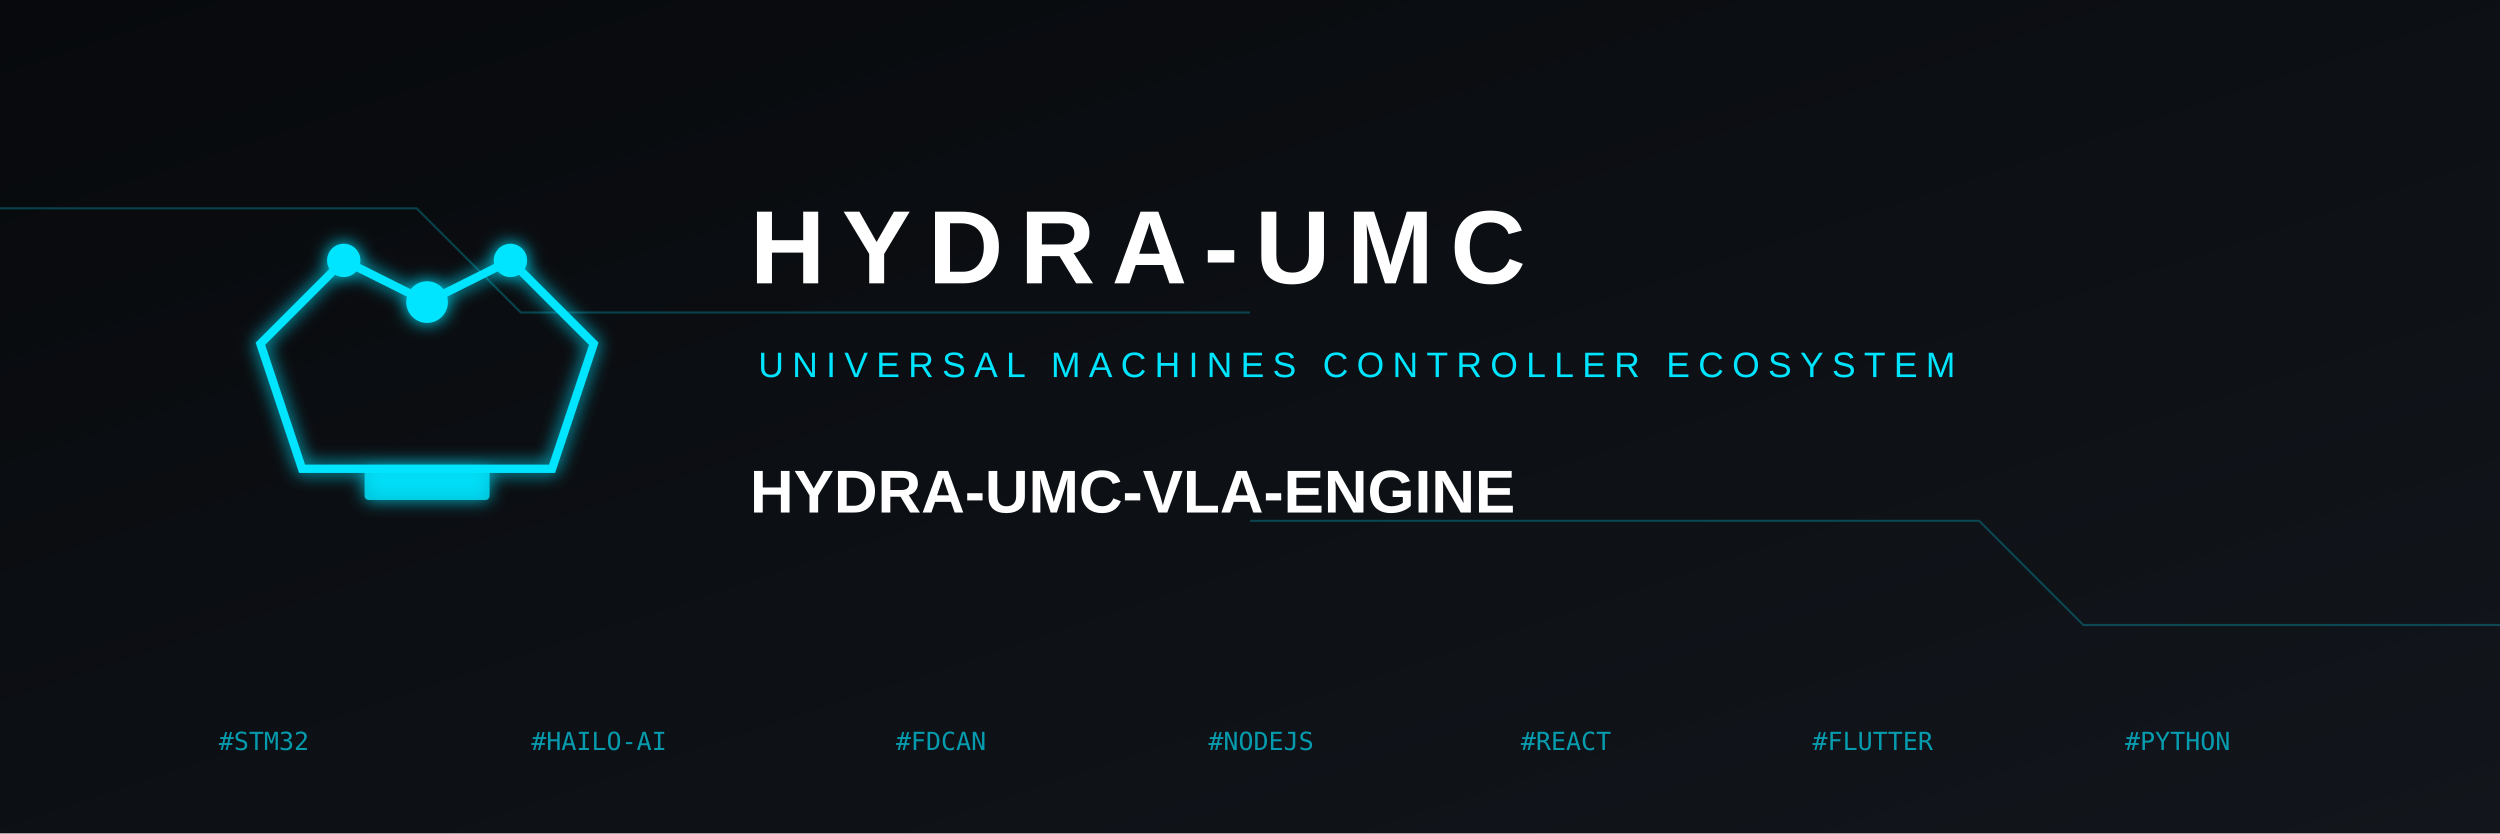
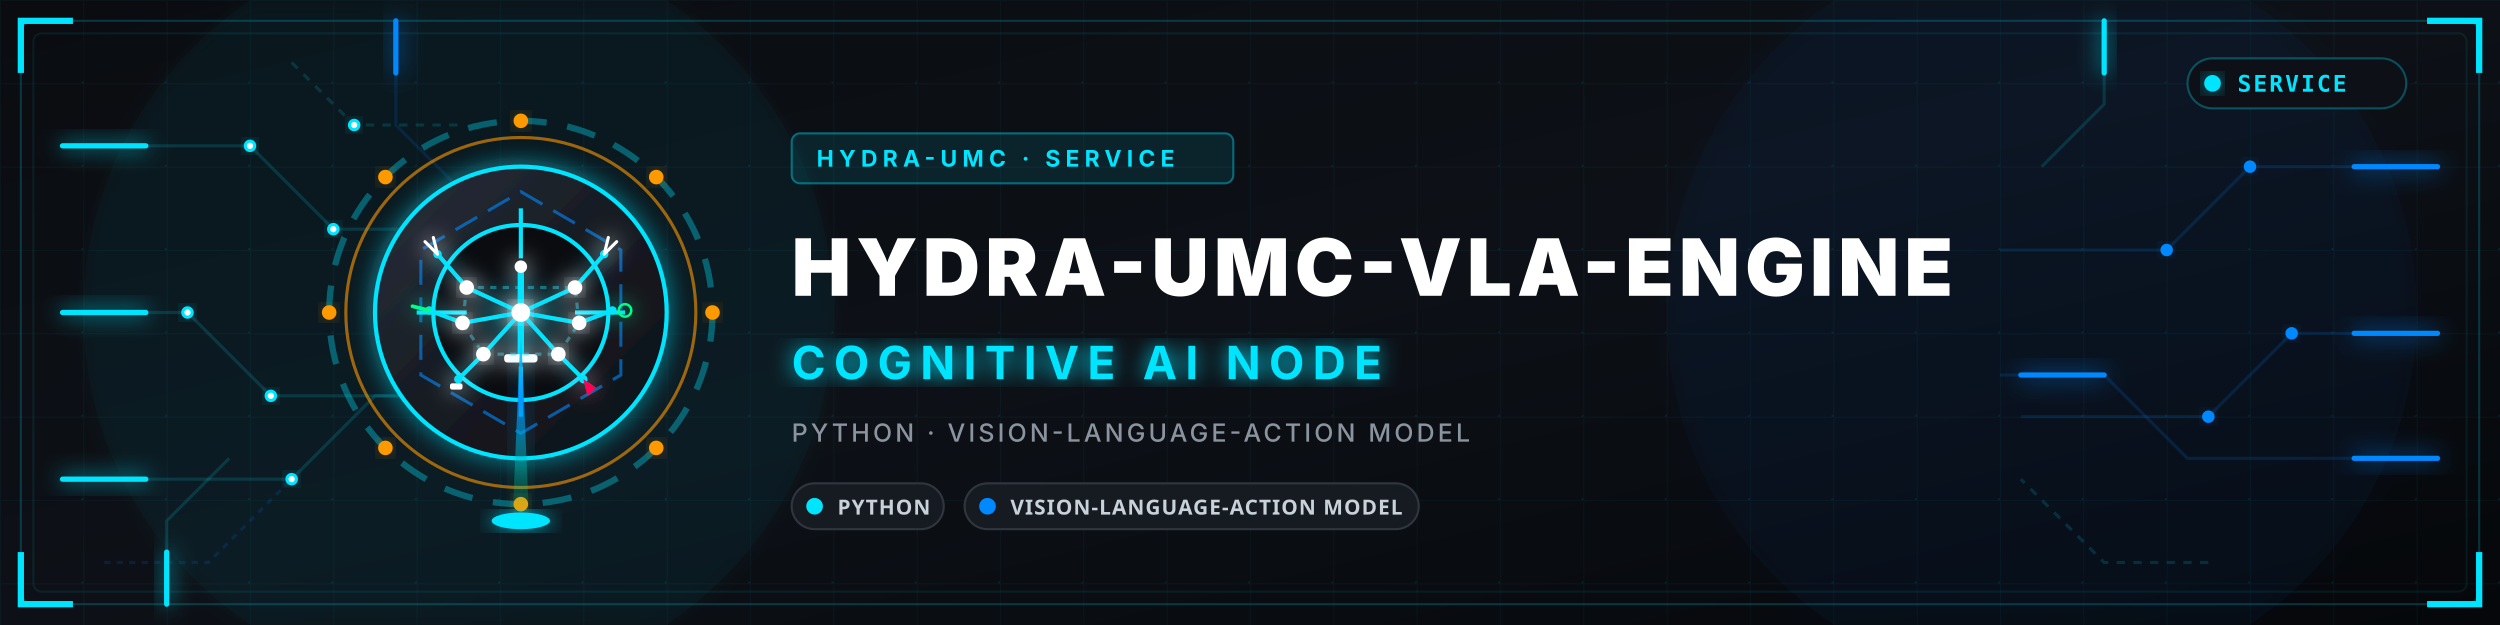
- <svg xmlns="http://www.w3.org/2000/svg" viewBox="0 0 1200 400" role="img" aria-labelledby="title desc">
+ <svg xmlns="http://www.w3.org/2000/svg" viewBox="0 0 1200 300" width="100%" height="100%">
  <defs>
-     <linearGradient id="bg" x1="0%" y1="0%" x2="100%" y2="100%">
-       <stop stop-color="#07090C" />
-       <stop offset="1" stop-color="#12161C" />
-     </linearGradient>
-     <filter id="g">
-       <feGaussianBlur stdDeviation="4" result="b" />
+     <linearGradient id="bgGlow" x1="0%" y1="0%" x2="100%" y2="100%">
+       <stop offset="0%" stop-color="#0A0C10" />
+       <stop offset="50%" stop-color="#0D1117" />
+       <stop offset="100%" stop-color="#05070A" />
+     </linearGradient>
+     <linearGradient id="cyanGlow" x1="0%" y1="0%" x2="100%" y2="0%">
+       <stop offset="0%" stop-color="#00E5FF" stop-opacity="0.8" />
+       <stop offset="100%" stop-color="#0088FF" stop-opacity="0.9" />
+     </linearGradient>
+     <linearGradient id="hydraCyanGlow" x1="0%" y1="0%" x2="100%" y2="100%">
+       <stop offset="0%" stop-color="#00F0FF" />
+       <stop offset="100%" stop-color="#0077FF" />
+     </linearGradient>
+     <linearGradient id="laserBeam" x1="0%" y1="0%" x2="0%" y2="100%">
+       <stop offset="0%" stop-color="#00E5FF" stop-opacity="1" />
+       <stop offset="40%" stop-color="#0088FF" stop-opacity="0.8" />
+       <stop offset="100%" stop-color="#00FF88" stop-opacity="0" />
+     </linearGradient>
+     <linearGradient id="metalGradient" x1="0%" y1="0%" x2="100%" y2="100%">
+       <stop offset="0%" stop-color="#2A303C" />
+       <stop offset="50%" stop-color="#161B22" />
+       <stop offset="100%" stop-color="#0D1117" />
+     </linearGradient>
+     <filter id="glowCyan" x="-20%" y="-20%" width="140%" height="140%">
+       <feGaussianBlur stdDeviation="5" result="blur" />
      <feMerge>
-         <feMergeNode in="b" />
+         <feMergeNode in="blur" />
        <feMergeNode in="SourceGraphic" />
      </feMerge>
    </filter>
+     <filter id="glowBlue" x="-20%" y="-20%" width="140%" height="140%">
+       <feGaussianBlur stdDeviation="6" result="blur" />
+       <feMerge>
+         <feMergeNode in="blur" />
+         <feMergeNode in="SourceGraphic" />
+       </feMerge>
+     </filter>
+     <filter id="glowBeam" x="-30%" y="-30%" width="160%" height="160%">
+       <feGaussianBlur stdDeviation="8" result="blur" />
+       <feMerge>
+         <feMergeNode in="blur" />
+         <feMergeNode in="SourceGraphic" />
+       </feMerge>
+     </filter>
+     <pattern id="cyberGrid" width="40" height="40" patternUnits="userSpaceOnUse">
+       <path d="M 40 0 L 0 0 0 40" fill="none" stroke="#00E5FF" stroke-opacity="0.04" stroke-width="1" />
+       <circle cx="40" cy="40" r="1" fill="#00E5FF" fill-opacity="0.1" />
+     </pattern>
+     <g id="pcbNode">
+       <circle cx="0" cy="0" r="3" fill="#00E5FF" filter="url(#glowCyan)" />
+       <circle cx="0" cy="0" r="1.5" fill="#FFFFFF" />
+     </g>
  </defs>
-   <rect width="1200" height="400" fill="url(#bg)" />
-   <g fill="none" stroke="#00E5FF" stroke-width="1" opacity=".25">
-     <path d="M0 100H200L250 150H600" />
-     <path d="M1200 300H1000L950 250H600" />
-   </g>
-   <g transform="translate(205 185)" filter="url(#g)">
-     <path d="M-60,40 -80,-20 -40,-60 0,-40 40,-60 80,-20 60,40Z" fill="none" stroke="#00E5FF" stroke-width="4" />
-     <circle cy="-40" r="10" fill="#00E5FF" />
-     <circle cx="-40" cy="-60" r="8" fill="#00E5FF" />
-     <circle cx="40" cy="-60" r="8" fill="#00E5FF" />
-     <rect x="-30" y="40" width="60" height="15" rx="2" fill="#00E5FF" opacity=".8" />
-   </g>
-   <text x="360" y="136" font-family="Arial,sans-serif" font-size="50" font-weight="bold" fill="#FFF" letter-spacing="8">HYDRA-UMC</text>
-   <text x="364" y="181" font-family="Arial,sans-serif" font-size="17" fill="#00E5FF" letter-spacing="4">UNIVERSAL MACHINES CONTROLLER ECOSYSTEM</text>
-   <text x="360" y="246" font-family="Arial,sans-serif" font-size="29" font-weight="bold" fill="#FFF">HYDRA-UMC-VLA-ENGINE</text>
-   <g font-family="monospace" font-size="12" fill="#00E5FF" opacity=".65">
-     <text x="105" y="360">#STM32</text>
-     <text x="255" y="360">#HAILO-AI</text>
-     <text x="430" y="360">#FDCAN</text>
-     <text x="580" y="360">#NODEJS</text>
-     <text x="730" y="360">#REACT</text>
-     <text x="870" y="360">#FLUTTER</text>
-     <text x="1020" y="360">#PYTHON</text>
+   <rect width="1200" height="300" fill="url(#bgGlow)" />
+   <rect width="1200" height="300" fill="url(#cyberGrid)" />
+   <circle cx="220" cy="150" r="180" fill="#00E5FF" fill-opacity="0.03" filter="url(#glowCyan)">
+     <animate attributeName="fill-opacity" values="0.02;0.05;0.02" dur="6s" repeatCount="indefinite" />
+   </circle>
+   <circle cx="980" cy="150" r="180" fill="#0077FF" fill-opacity="0.03" filter="url(#glowBlue)">
+     <animate attributeName="fill-opacity" values="0.02;0.05;0.02" dur="6s" repeatCount="indefinite" />
+   </circle>
+   <rect x="10" y="10" width="1180" height="280" fill="none" stroke="#00E5FF" stroke-opacity="0.2" stroke-width="1" rx="6" />
+   <rect x="16" y="16" width="1168" height="268" fill="none" stroke="#00E5FF" stroke-opacity="0.08" stroke-width="1" rx="4" />
+   <path d="M 10 35 L 10 10 L 35 10" fill="none" stroke="#00E5FF" stroke-width="3">
+     <animate attributeName="stroke-opacity" values="0.6;1;0.6" dur="3s" repeatCount="indefinite" />
+   </path>
+   <path d="M 1190 35 L 1190 10 L 1165 10" fill="none" stroke="#00E5FF" stroke-width="3">
+     <animate attributeName="stroke-opacity" values="0.6;1;0.6" dur="3s" repeatCount="indefinite" />
+   </path>
+   <path d="M 10 265 L 10 290 L 35 290" fill="none" stroke="#00E5FF" stroke-width="3">
+     <animate attributeName="stroke-opacity" values="0.6;1;0.6" dur="3s" repeatCount="indefinite" />
+   </path>
+   <path d="M 1190 265 L 1190 290 L 1165 290" fill="none" stroke="#00E5FF" stroke-width="3">
+     <animate attributeName="stroke-opacity" values="0.6;1;0.6" dur="3s" repeatCount="indefinite" />
+   </path>
+   <g stroke="#00E5FF" stroke-opacity="0.15" stroke-width="1.5" fill="none">
+     <path d="M 30 70 L 120 70 L 160 110 L 240 110" />
+     <path d="M 30 150 L 90 150 L 130 190 L 220 190" />
+     <path d="M 30 230 L 140 230 L 180 190 L 210 190" />
+     <path d="M 80 290 L 80 250 L 110 220" />
+     <path d="M 190 10 L 190 60 L 220 90" stroke="#0077FF" stroke-opacity="0.15" />
+     <path d="M 140 30 L 170 60 L 220 60" stroke-dasharray="4,4" />
+     <path d="M 50 270 L 100 270 L 140 230" stroke="#0077FF" stroke-opacity="0.15" stroke-dasharray="3,3" />
+   </g>
+   <g fill="none" stroke-linecap="round" stroke-linejoin="round">
+     <path d="M 30 70 L 120 70 L 160 110 L 240 110" stroke="#00E5FF" stroke-width="2.5" stroke-dasharray="40, 240" filter="url(#glowCyan)">
+       <animate attributeName="stroke-dashoffset" values="280;0" dur="3s" repeatCount="indefinite" />
+     </path>
+     <path d="M 30 150 L 90 150 L 130 190 L 220 190" stroke="#00E5FF" stroke-width="2.5" stroke-dasharray="40, 220" filter="url(#glowCyan)">
+       <animate attributeName="stroke-dashoffset" values="260;0" dur="3.5s" repeatCount="indefinite" />
+     </path>
+     <path d="M 30 230 L 140 230 L 180 190 L 210 190" stroke="#00E5FF" stroke-width="2.5" stroke-dasharray="40, 230" filter="url(#glowCyan)">
+       <animate attributeName="stroke-dashoffset" values="270;0" dur="3.2s" repeatCount="indefinite" />
+     </path>
+     <path d="M 80 290 L 80 250 L 110 220" stroke="#00E5FF" stroke-width="2.5" stroke-dasharray="25, 100" filter="url(#glowCyan)">
+       <animate attributeName="stroke-dashoffset" values="125;0" dur="2.5s" repeatCount="indefinite" />
+     </path>
+     <path d="M 190 10 L 190 60 L 220 90" stroke="#0088FF" stroke-width="2.5" stroke-dasharray="25, 90" filter="url(#glowBlue)">
+       <animate attributeName="stroke-dashoffset" values="115;0" dur="2.8s" repeatCount="indefinite" />
+     </path>
+   </g>
+   <use href="#pcbNode" x="120" y="70" />
+   <use href="#pcbNode" x="160" y="110" />
+   <use href="#pcbNode" x="90" y="150" />
+   <use href="#pcbNode" x="130" y="190" />
+   <use href="#pcbNode" x="140" y="230" />
+   <use href="#pcbNode" x="170" y="60" />
+   <g stroke="#0088FF" stroke-opacity="0.15" stroke-width="1.5" fill="none">
+     <path d="M 1170 80 L 1080 80 L 1040 120 L 960 120" />
+     <path d="M 1170 160 L 1100 160 L 1060 200 L 970 200" />
+     <path d="M 1170 220 L 1050 220 L 1010 180 M 1010 180 L 960 180" />
+     <path d="M 1010 10 L 1010 50 L 980 80" stroke="#00E5FF" stroke-opacity="0.15" />
+     <path d="M 1060 270 L 1010 270 L 970 230" stroke="#00E5FF" stroke-opacity="0.15" stroke-dasharray="4,4" />
+   </g>
+   <g fill="none" stroke-linecap="round" stroke-linejoin="round">
+     <path d="M 1170 80 L 1080 80 L 1040 120 L 960 120" stroke="#0088FF" stroke-width="2.5" stroke-dasharray="40, 230" filter="url(#glowBlue)">
+       <animate attributeName="stroke-dashoffset" values="0;270" dur="3.5s" repeatCount="indefinite" />
+     </path>
+     <path d="M 1170 160 L 1100 160 L 1060 200 L 970 200" stroke="#0088FF" stroke-width="2.5" stroke-dasharray="40, 240" filter="url(#glowBlue)">
+       <animate attributeName="stroke-dashoffset" values="0;280" dur="3.8s" repeatCount="indefinite" />
+     </path>
+     <path d="M 1170 220 L 1050 220 L 1010 180 M 1010 180 L 960 180" stroke="#0088FF" stroke-width="2.5" stroke-dasharray="40, 250" filter="url(#glowBlue)">
+       <animate attributeName="stroke-dashoffset" values="0;290" dur="4s" repeatCount="indefinite" />
+     </path>
+     <path d="M 1010 10 L 1010 50 L 980 80" stroke="#00E5FF" stroke-width="2.5" stroke-dasharray="25, 95" filter="url(#glowCyan)">
+       <animate attributeName="stroke-dashoffset" values="0;120" dur="2.6s" repeatCount="indefinite" />
+     </path>
+   </g>
+   <circle cx="1080" cy="80" r="3" fill="#0088FF" filter="url(#glowBlue)" />
+   <circle cx="1040" cy="120" r="3" fill="#0088FF" filter="url(#glowBlue)" />
+   <circle cx="1100" cy="160" r="3" fill="#0088FF" filter="url(#glowBlue)" />
+   <circle cx="1060" cy="200" r="3" fill="#0088FF" filter="url(#glowBlue)" />
+   <g transform="translate(250, 150)">
+     <g>
+       <circle cx="0" cy="0" r="92" fill="none" stroke="#00E5FF" stroke-opacity="0.35" stroke-width="3" stroke-dasharray="14,10" />
+       <circle cx="0" cy="0" r="84" fill="none" stroke="#FF9900" stroke-opacity="0.6" stroke-width="1.5" />
+       <circle cx="92" cy="0" r="3.5" fill="#FF9900" filter="url(#glowBlue)" />
+       <circle cx="65" cy="65" r="3.5" fill="#FF9900" filter="url(#glowBlue)" />
+       <circle cx="0" cy="92" r="3.5" fill="#FF9900" filter="url(#glowBlue)" />
+       <circle cx="-65" cy="65" r="3.5" fill="#FF9900" filter="url(#glowBlue)" />
+       <circle cx="-92" cy="0" r="3.5" fill="#FF9900" filter="url(#glowBlue)" />
+       <circle cx="-65" cy="-65" r="3.5" fill="#FF9900" filter="url(#glowBlue)" />
+       <circle cx="0" cy="-92" r="3.5" fill="#FF9900" filter="url(#glowBlue)" />
+       <circle cx="65" cy="-65" r="3.5" fill="#FF9900" filter="url(#glowBlue)" />
+       <animateTransform attributeName="transform" type="rotate" from="0 0 0" to="360 0 0" dur="25s" repeatCount="indefinite" />
+     </g>
+     <circle cx="0" cy="0" r="70" fill="url(#metalGradient)" stroke="#00E5FF" stroke-width="2" filter="url(#glowCyan)" />
+     <g>
+       <polygon points="0,-58 48,-30 48,30 0,58 -48,30 -48,-30" fill="none" stroke="#0088FF" stroke-width="1.5" stroke-dasharray="12,6" opacity="0.6" />
+       <animateTransform attributeName="transform" type="rotate" from="360 0 0" to="0 0 0" dur="18s" repeatCount="indefinite" />
+     </g>
+     <circle cx="0" cy="0" r="42" fill="#0A0C10" stroke="#00E5FF" stroke-width="2" />
+     <line x1="-50" y1="0" x2="-26" y2="0" stroke="#00E5FF" stroke-width="2" />
+     <line x1="26" y1="0" x2="50" y2="0" stroke="#00E5FF" stroke-width="2" />
+     <line x1="0" y1="-50" x2="0" y2="-26" stroke="#00E5FF" stroke-width="2" />
+     <line x1="0" y1="26" x2="0" y2="50" stroke="#00E5FF" stroke-width="2" />
+     <g id="hydra8ArmSystem" filter="url(#glowCyan)">
+       <line x1="0" y1="0" x2="0" y2="22" stroke="#00E5FF" stroke-width="3" stroke-linecap="round" />
+       <rect x="-8" y="20" width="16" height="4" rx="1.5" fill="#FFFFFF" />
+       <line x1="0" y1="0" x2="0" y2="-22" stroke="#00E5FF" stroke-width="3" stroke-linecap="round" />
+       <circle cx="0" cy="-22" r="3" fill="#FFFFFF" />
+       <path d="M -26 -12 L -28 5 L -18 20 L 18 20 L 28 5 L 26 -12 Z" fill="none" stroke="#00E5FF" stroke-width="1.5" stroke-dasharray="3,3" opacity="0.4" />
+       <path d="M 0 0 L -26 -12 M 0 0 L -28 5 M 0 0 L -18 20 M 0 0 L 18 20 M 0 0 L 28 5 M 0 0 L 26 -12" stroke="#00E5FF" stroke-width="2" stroke-linecap="round" />
+       <g transform="translate(-26, -12)">
+         <g>
+           <animateTransform attributeName="transform" type="rotate" values="-25;15;-25" dur="3.4s" repeatCount="indefinite" />
+           <line x1="0" y1="0" x2="-14" y2="-16" stroke="#00E5FF" stroke-width="2" stroke-linecap="round" />
+           <circle cx="-14" cy="-16" r="2" fill="#00E5FF" />
+           <g transform="translate(-14, -16)">
+             <animateTransform attributeName="transform" type="rotate" values="30;-20;30" dur="3.4s" repeatCount="indefinite" />
+             <path d="M 0 0 L -6 -6 M 0 0 L -2 -8" stroke="#FFFFFF" stroke-width="1.5" stroke-linecap="round" />
+           </g>
+         </g>
+       </g>
+       <g transform="translate(-28, 5)">
+         <g>
+           <animateTransform attributeName="transform" type="rotate" values="-18;22;-18" dur="4.0s" repeatCount="indefinite" />
+           <line x1="0" y1="0" x2="-16" y2="-6" stroke="#00E5FF" stroke-width="2" stroke-linecap="round" />
+           <circle cx="-16" cy="-6" r="2" fill="#00E5FF" />
+           <g transform="translate(-16, -6)">
+             <animateTransform attributeName="transform" type="rotate" values="-25;25;-25" dur="4.0s" repeatCount="indefinite" />
+             <line x1="0" y1="0" x2="-8" y2="-2" stroke="#00FF88" stroke-width="1.8" stroke-linecap="round" />
+           </g>
+         </g>
+       </g>
+       <g transform="translate(-18, 20)">
+         <g>
+           <animateTransform attributeName="transform" type="rotate" values="-15;20;-15" dur="4.5s" repeatCount="indefinite" />
+           <line x1="0" y1="0" x2="-12" y2="12" stroke="#00E5FF" stroke-width="2" stroke-linecap="round" />
+           <circle cx="-12" cy="12" r="2" fill="#00E5FF" />
+           <g transform="translate(-12, 12)">
+             <animateTransform attributeName="transform" type="rotate" values="20;-15;20" dur="4.5s" repeatCount="indefinite" />
+             <rect x="-4" y="2" width="6" height="3" rx="1" fill="#FFFFFF" />
+           </g>
+         </g>
+       </g>
+       <g transform="translate(18, 20)">
+         <g>
+           <animateTransform attributeName="transform" type="rotate" values="15;-20;15" dur="4.2s" repeatCount="indefinite" />
+           <line x1="0" y1="0" x2="12" y2="12" stroke="#00E5FF" stroke-width="2" stroke-linecap="round" />
+           <circle cx="12" cy="12" r="2" fill="#00E5FF" />
+           <g transform="translate(12, 12)">
+             <animateTransform attributeName="transform" type="rotate" values="-20;15;-20" dur="4.2s" repeatCount="indefinite" />
+             <polygon points="0,0 6,4 2,8" fill="#FF0055" />
+           </g>
+         </g>
+       </g>
+       <g transform="translate(28, 5)">
+         <g>
+           <animateTransform attributeName="transform" type="rotate" values="22;-18;22" dur="3.8s" repeatCount="indefinite" />
+           <line x1="0" y1="0" x2="16" y2="-6" stroke="#00E5FF" stroke-width="2" stroke-linecap="round" />
+           <circle cx="16" cy="-6" r="2" fill="#00E5FF" />
+           <g transform="translate(16, -6)">
+             <animateTransform attributeName="transform" type="rotate" values="20;-20;20" dur="3.8s" repeatCount="indefinite" />
+             <circle cx="6" cy="0" r="3" fill="none" stroke="#00FF88" stroke-width="1.2" />
+           </g>
+         </g>
+       </g>
+       <g transform="translate(26, -12)">
+         <g>
+           <animateTransform attributeName="transform" type="rotate" values="25;-15;25" dur="3.2s" repeatCount="indefinite" />
+           <line x1="0" y1="0" x2="14" y2="-16" stroke="#00E5FF" stroke-width="2" stroke-linecap="round" />
+           <circle cx="14" cy="-16" r="2" fill="#00E5FF" />
+           <g transform="translate(14, -16)">
+             <animateTransform attributeName="transform" type="rotate" values="-30;20;-30" dur="3.2s" repeatCount="indefinite" />
+             <path d="M 0 0 L 6 -6 M 0 0 L 2 -8" stroke="#FFFFFF" stroke-width="1.5" stroke-linecap="round" />
+           </g>
+         </g>
+       </g>
+       <circle cx="0" cy="0" r="4.5" fill="#FFFFFF" filter="url(#glowCyan)" />
+       <circle cx="-26" cy="-12" r="3.5" fill="#FFFFFF" filter="url(#glowCyan)" />
+       <circle cx="-28" cy="5" r="3.5" fill="#FFFFFF" filter="url(#glowCyan)" />
+       <circle cx="-18" cy="20" r="3.5" fill="#FFFFFF" filter="url(#glowCyan)" />
+       <circle cx="18" cy="20" r="3.5" fill="#FFFFFF" filter="url(#glowCyan)" />
+       <circle cx="28" cy="5" r="3.5" fill="#FFFFFF" filter="url(#glowCyan)" />
+       <circle cx="26" cy="-12" r="3.5" fill="#FFFFFF" filter="url(#glowCyan)" />
+     </g>
+   </g>
+   <path d="M 250 157 L 246 250 L 254 250 Z" fill="url(#laserBeam)" filter="url(#glowBeam)">
+     <animate attributeName="opacity" values="0.3;1;0.3" dur="1.2s" repeatCount="indefinite" />
+   </path>
+   <ellipse cx="250" cy="250" rx="14" ry="4" fill="#00E5FF" filter="url(#glowCyan)">
+     <animate attributeName="rx" values="10;18;10" dur="1.2s" repeatCount="indefinite" />
+     <animate attributeName="opacity" values="0.4;1;0.4" dur="1.2s" repeatCount="indefinite" />
+   </ellipse>
+   <g transform="translate(380, 0)">
+     <g transform="translate(0, 82)">
+       <rect x="0" y="-18" width="212" height="24" rx="4" fill="#00E5FF" fill-opacity="0.1" stroke="#00E5FF" stroke-opacity="0.4" stroke-width="1">
+         <animate attributeName="stroke-opacity" values="0.3;0.8;0.3" dur="4s" repeatCount="indefinite" />
+       </rect>
+       <text x="12" y="-2" font-family="'Inter', 'Segoe UI', 'Roboto', sans-serif" font-weight="700" font-size="11" fill="#00E5FF" letter-spacing="2.5">HYDRA-UMC · SERVICE</text>
+     </g>
+     <text x="0" y="142" font-family="'Inter', 'Segoe UI', 'Roboto', sans-serif" font-weight="900" font-size="38" fill="#FFFFFF" letter-spacing="2.5">HYDRA-UMC-VLA-ENGINE</text>
+     <text x="0" y="182" font-family="'Inter', 'Segoe UI', 'Roboto', sans-serif" font-weight="700" font-size="22" fill="#00E5FF" letter-spacing="4" filter="url(#glowCyan)">COGNITIVE AI NODE</text>
+     <text x="0" y="212" font-family="'Inter', 'Segoe UI', 'Roboto', sans-serif" font-weight="500" font-size="12" fill="#8B949E" letter-spacing="1.5">PYTHON · VISION-LANGUAGE-ACTION MODEL</text>
+     <g transform="translate(0, 232)">
+       <rect x="0" y="0" width="73" height="22" rx="11" fill="#161B22" stroke="#30363D" stroke-width="1" />
+       <circle cx="11" cy="11" r="4" fill="#00E5FF">
+         <animate attributeName="opacity" values="0.5;1;0.5" dur="2.0s" repeatCount="indefinite" />
+       </circle>
+       <text x="22" y="15" font-family="sans-serif" font-weight="600" font-size="10" fill="#C9D1D9" letter-spacing="0.5">PYTHON</text>
+       <rect x="83" y="0" width="218" height="22" rx="11" fill="#161B22" stroke="#30363D" stroke-width="1" />
+       <circle cx="94" cy="11" r="4" fill="#0088FF">
+         <animate attributeName="opacity" values="0.5;1;0.5" dur="2.2s" repeatCount="indefinite" />
+       </circle>
+       <text x="105" y="15" font-family="sans-serif" font-weight="600" font-size="10" fill="#C9D1D9" letter-spacing="0.5">VISION-LANGUAGE-ACTION MODEL</text>
+     </g>
+   </g>
+   <g transform="translate(1060, 42)">
+     <rect x="-10" y="-14" width="105" height="24" rx="12" fill="#0D1117" stroke="#00E5FF" stroke-opacity="0.3" stroke-width="1" />
+     <circle cx="2" cy="-2" r="4" fill="#00E5FF" filter="url(#glowCyan)">
+       <animate attributeName="opacity" values="0.3;1;0.3" dur="1.5s" repeatCount="indefinite" />
+     </circle>
+     <text x="14" y="2" font-family="monospace" font-weight="700" font-size="11" fill="#00E5FF" letter-spacing="1">SERVICE</text>
  </g>
</svg>
